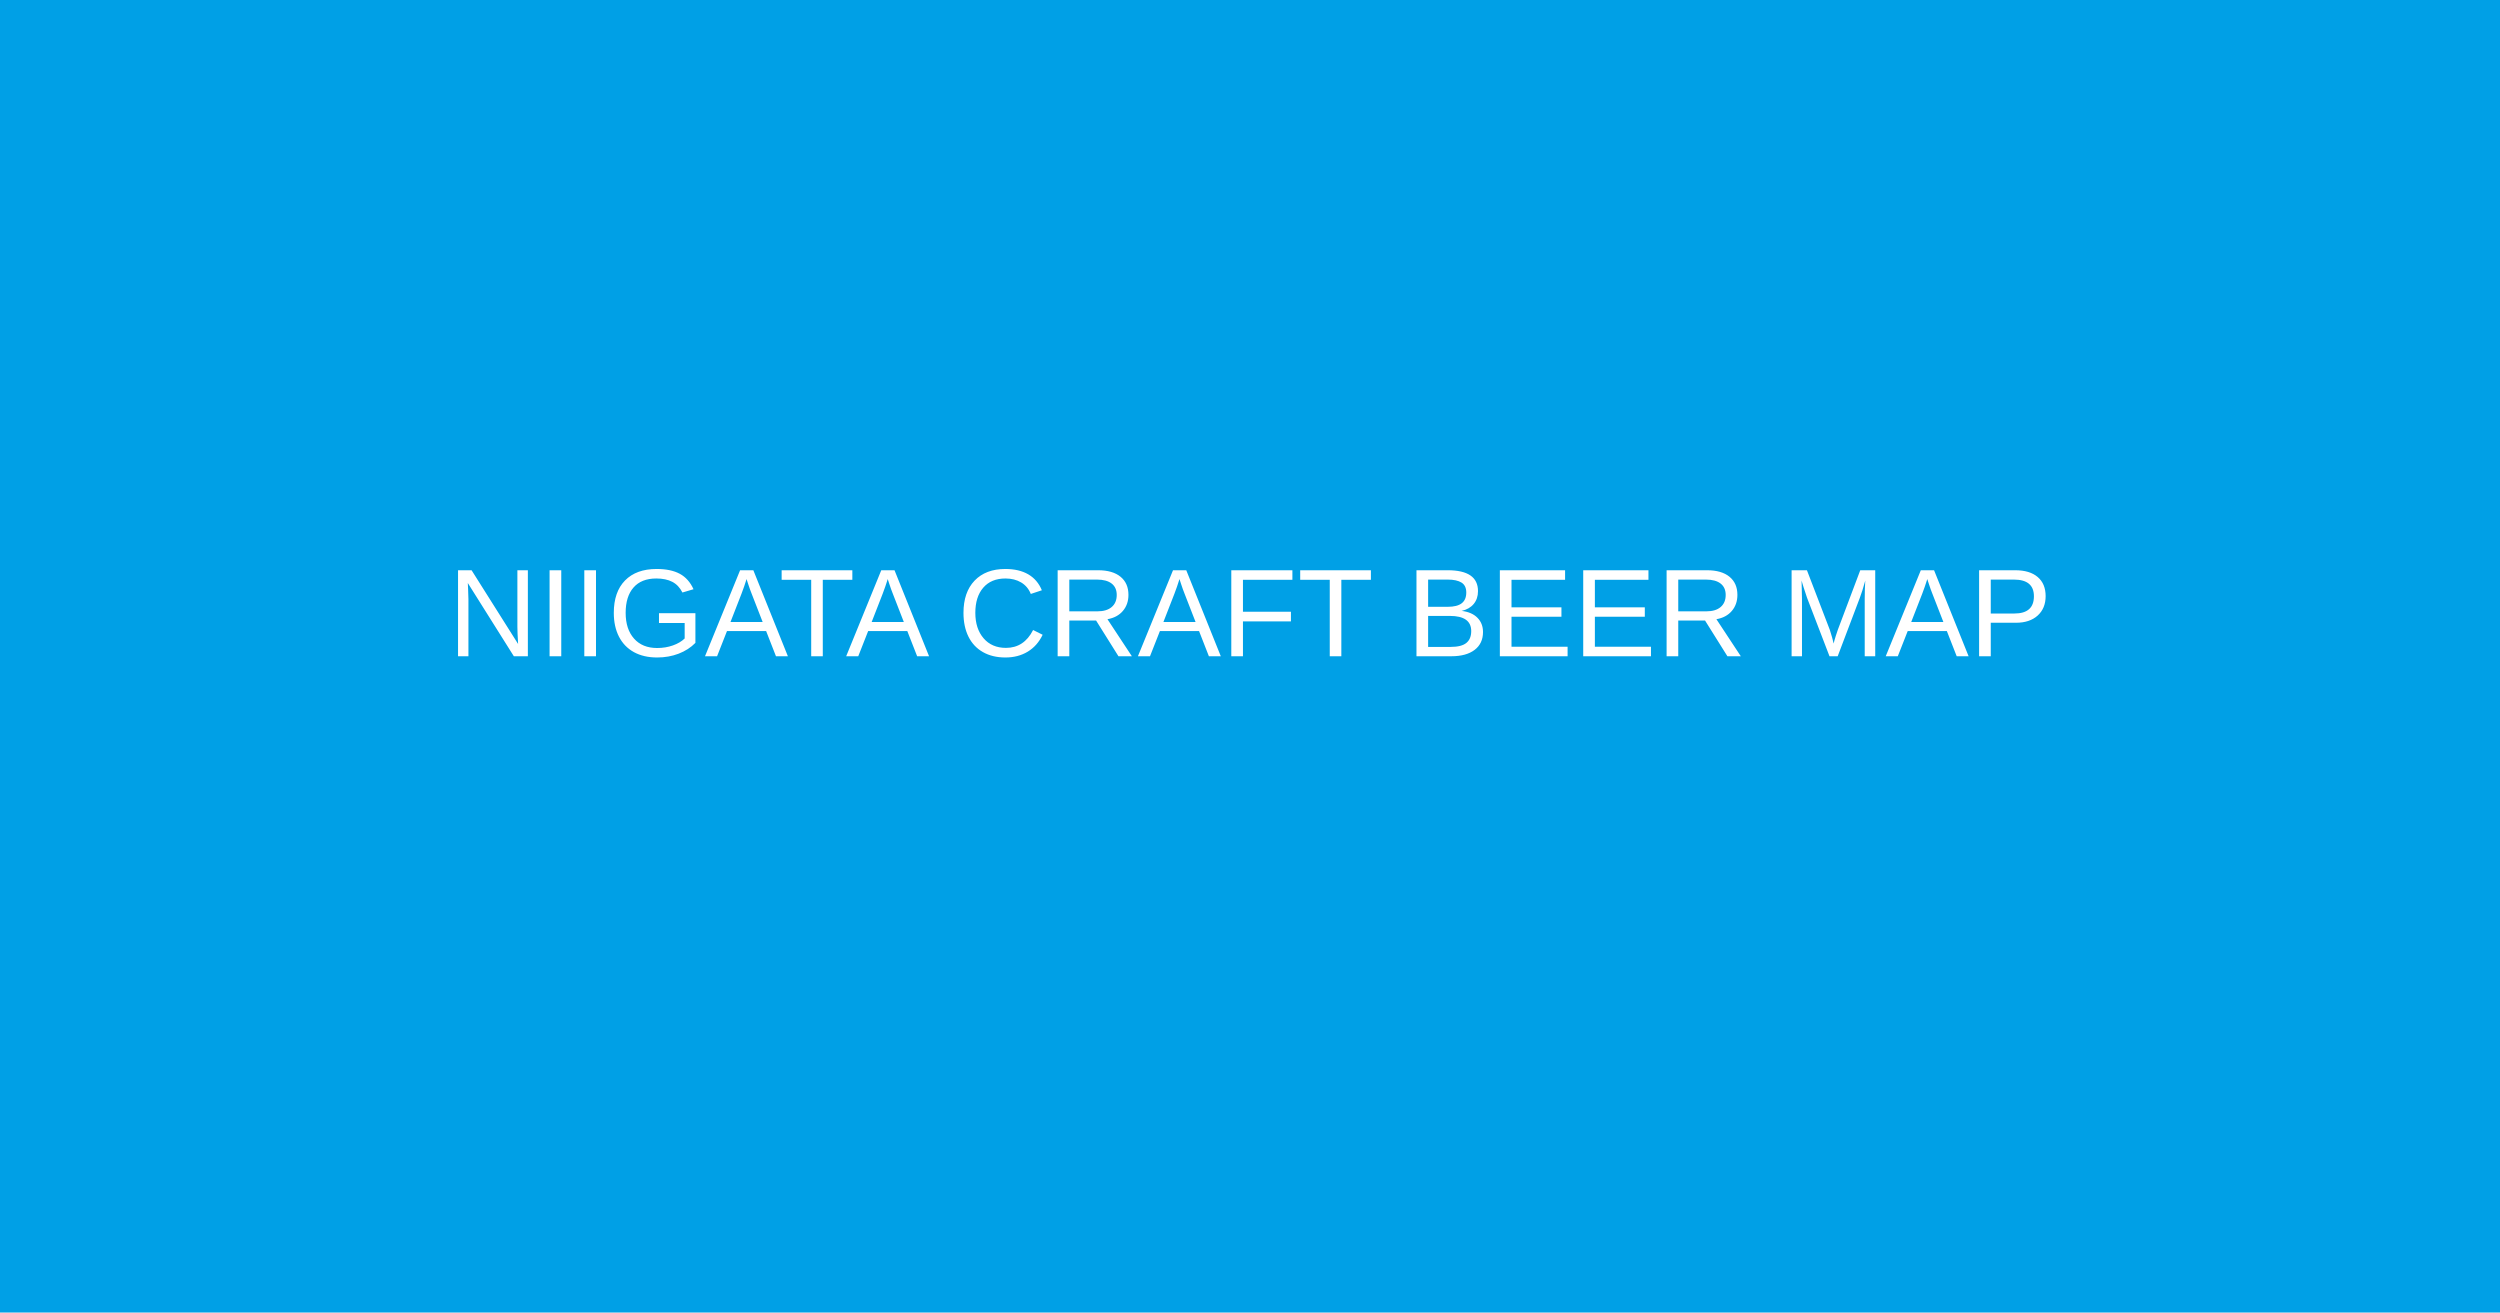
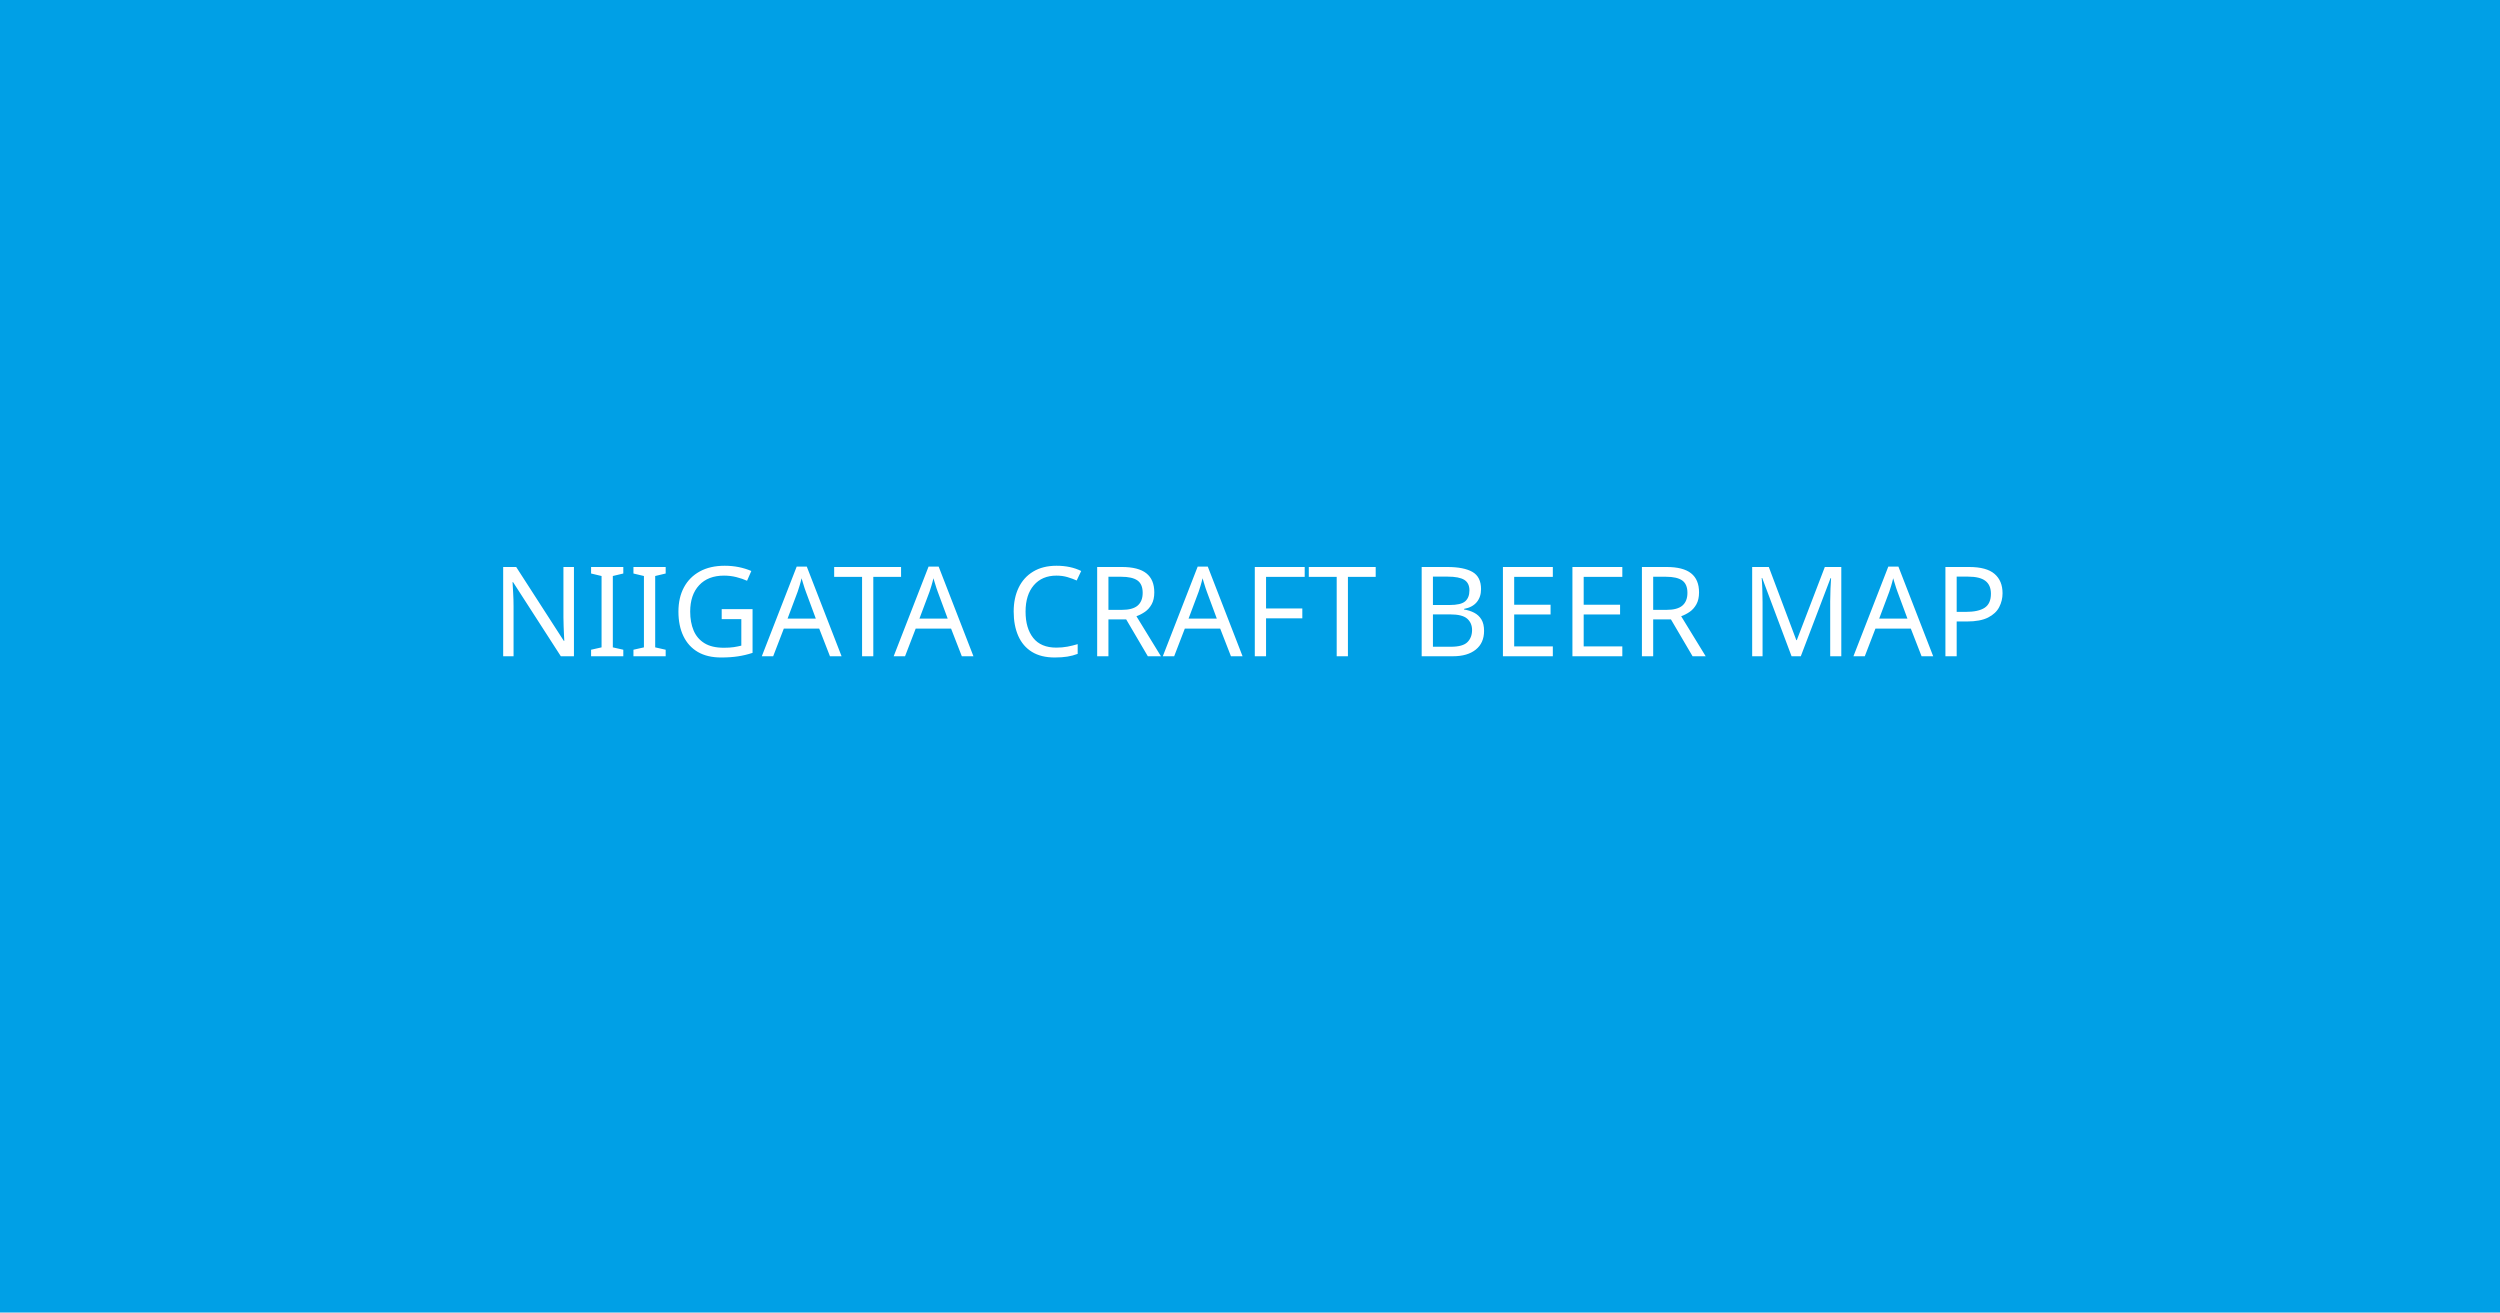
<svg xmlns="http://www.w3.org/2000/svg" width="1200" height="630" viewBox="0 0 1200 630">
  <rect width="1200" height="630" fill="#00A0E6" />
-   <text x="600" y="315" font-family="Arial, sans-serif" font-size="60" text-anchor="middle" fill="white">NIIGATA CRAFT BEER MAP</text>
+   <text x="600" y="315" font-family="BIZ UDPGothic, sans-serif" font-size="60" text-anchor="middle" fill="white">NIIGATA CRAFT BEER MAP</text>
</svg>
